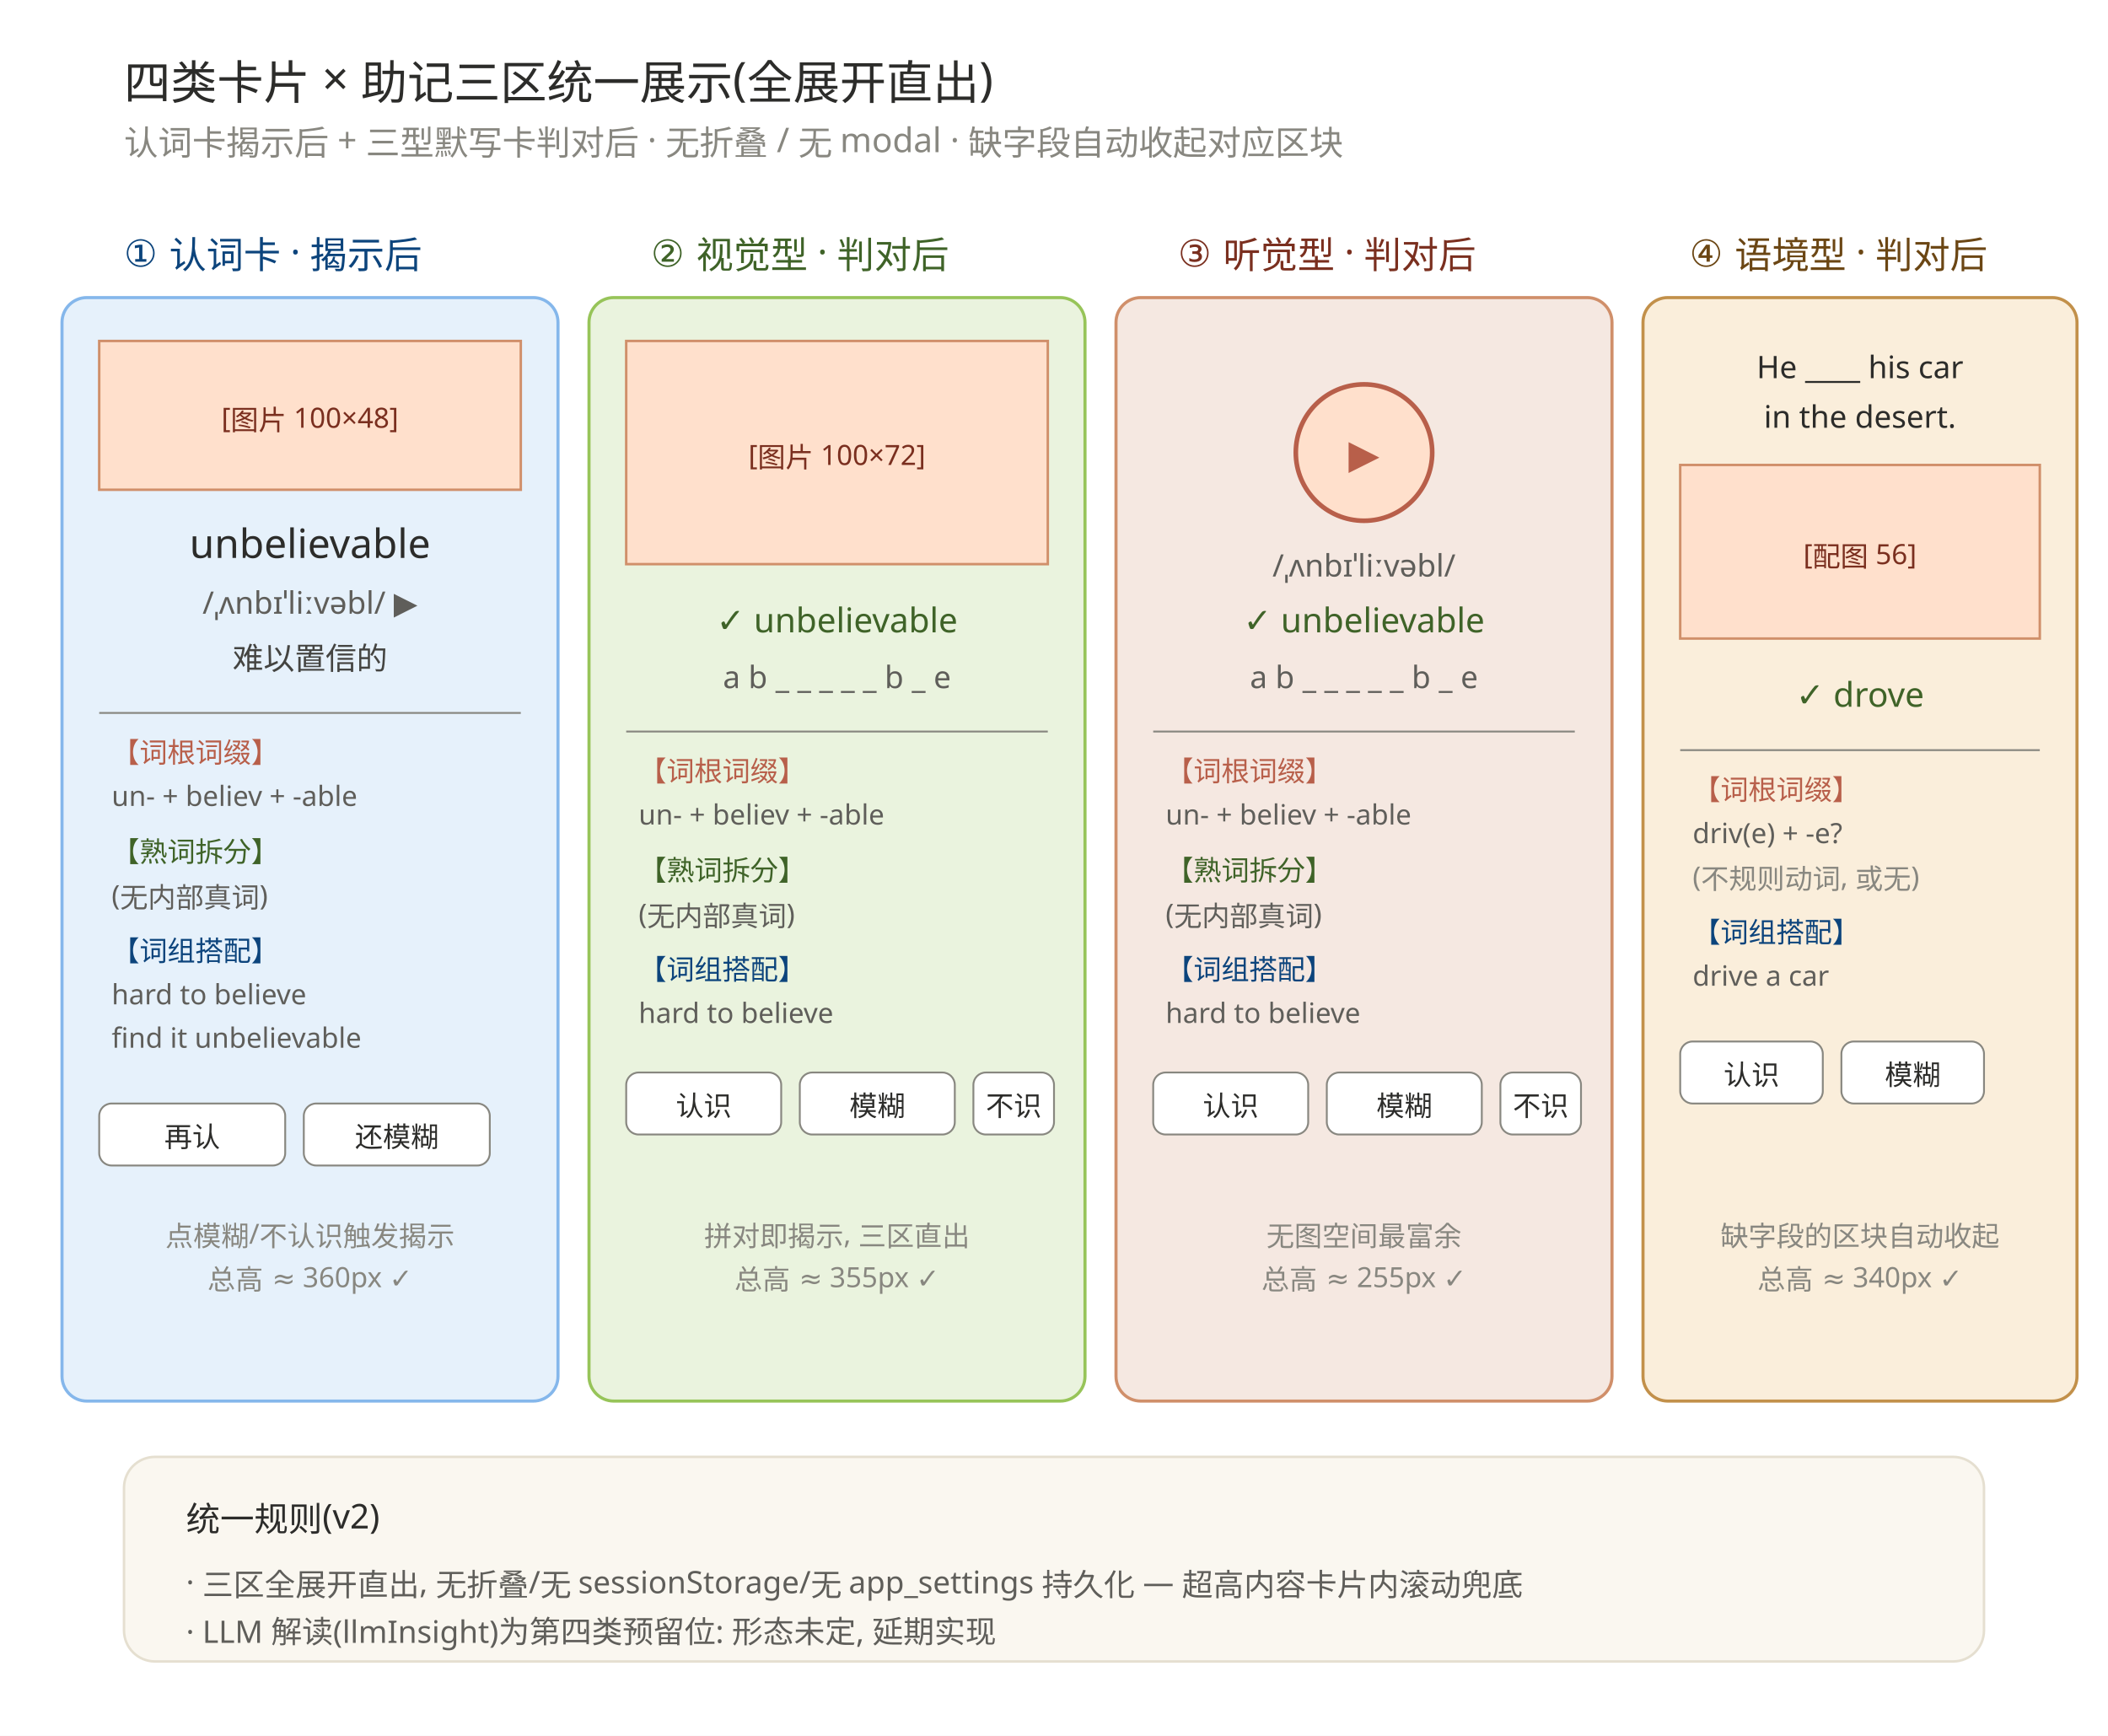
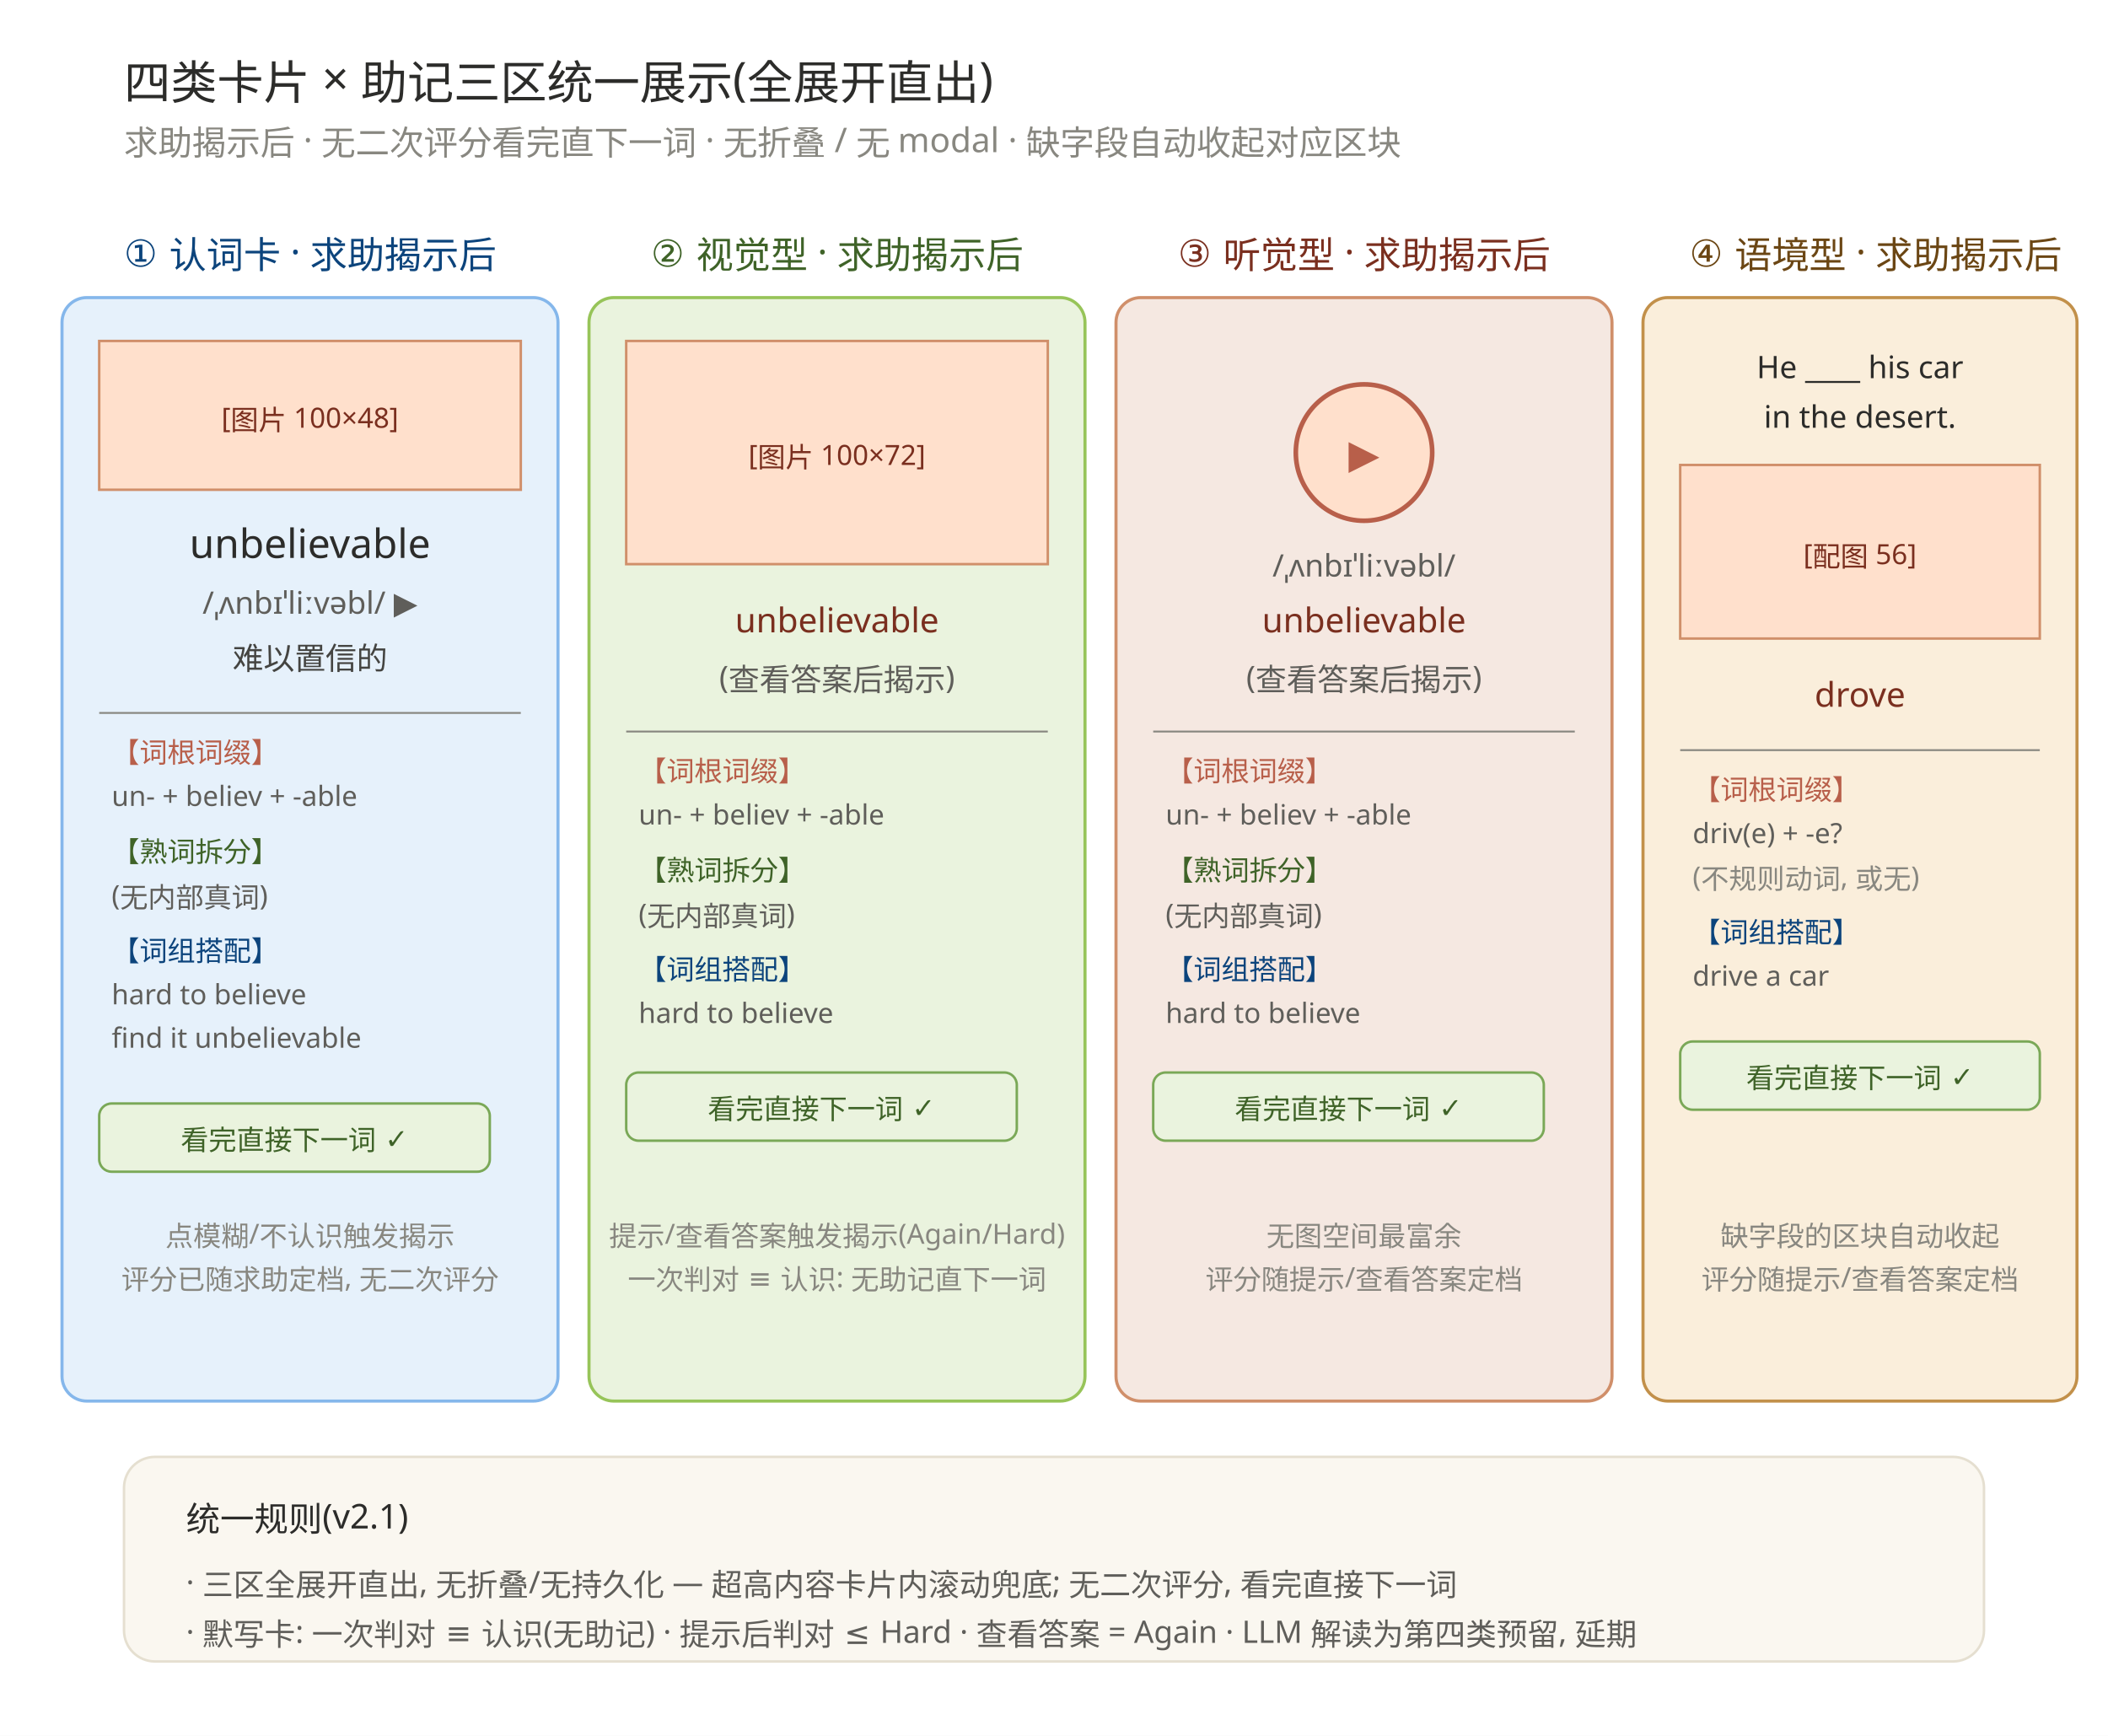
<svg xmlns="http://www.w3.org/2000/svg" viewBox="0 0 680 560" width="100%" role="img">
  <rect x="0" y="0" width="680" height="560" fill="#FFFFFF" />
  <text x="40" y="32" font-family="'PingFang SC','Microsoft YaHei',sans-serif" font-size="15" font-weight="500" fill="#2C2C2A">四类卡片 × 助记三区统一展示(全展开直出)</text>
-   <text x="40" y="50" font-family="'PingFang SC','Microsoft YaHei',sans-serif" font-size="11" fill="#888780">认词卡揭示后 + 三型默写卡判对后 · 无折叠 / 无 modal · 缺字段自动收起对应区块</text>
-   <text x="40" y="86" font-family="'PingFang SC','Microsoft YaHei',sans-serif" font-size="12" font-weight="500" fill="#0C447C">① 认词卡 · 揭示后</text>
+   <text x="40" y="50" font-family="'PingFang SC','Microsoft YaHei',sans-serif" font-size="11" fill="#888780">求助揭示后 · 无二次评分看完直下一词 · 无折叠 / 无 modal · 缺字段自动收起对应区块</text>
+   <text x="40" y="86" font-family="'PingFang SC','Microsoft YaHei',sans-serif" font-size="12" font-weight="500" fill="#0C447C">① 认词卡 · 求助揭示后</text>
  <rect x="20" y="96" width="160" height="356" rx="8" fill="#E6F1FB" stroke="#85B7EB" stroke-width="1" />
  <rect x="32" y="110" width="136" height="48" fill="#FFE0CC" stroke="#D08F6A" stroke-width="0.8" />
  <text x="100" y="138" text-anchor="middle" font-family="'PingFang SC','Microsoft YaHei',sans-serif" font-size="9" fill="#7A2F1F">[图片 100×48]</text>
  <text x="100" y="180" text-anchor="middle" font-family="'PingFang SC','Microsoft YaHei',sans-serif" font-size="13" font-weight="500" fill="#2C2C2A">unbelievable</text>
  <text x="100" y="198" text-anchor="middle" font-family="'PingFang SC','Microsoft YaHei',sans-serif" font-size="10" fill="#5F5E5A">/ˌʌnbɪˈliːvəbl/ ▶</text>
  <text x="100" y="216" text-anchor="middle" font-family="'PingFang SC','Microsoft YaHei',sans-serif" font-size="10" fill="#444441">难以置信的</text>
  <line x1="32" y1="230" x2="168" y2="230" stroke="#888780" stroke-width="0.6" />
  <text x="36" y="246" font-family="'PingFang SC','Microsoft YaHei',sans-serif" font-size="9" font-weight="500" fill="#B85F4A">【词根词缀】</text>
  <text x="36" y="260" font-family="'PingFang SC','Microsoft YaHei',sans-serif" font-size="9" fill="#5F5E5A">un- + believ + -able</text>
  <text x="36" y="278" font-family="'PingFang SC','Microsoft YaHei',sans-serif" font-size="9" font-weight="500" fill="#3F6328">【熟词拆分】</text>
  <text x="36" y="292" font-family="'PingFang SC','Microsoft YaHei',sans-serif" font-size="9" fill="#5F5E5A">(无内部真词)</text>
  <text x="36" y="310" font-family="'PingFang SC','Microsoft YaHei',sans-serif" font-size="9" font-weight="500" fill="#0C447C">【词组搭配】</text>
  <text x="36" y="324" font-family="'PingFang SC','Microsoft YaHei',sans-serif" font-size="9" fill="#5F5E5A">hard to believe</text>
  <text x="36" y="338" font-family="'PingFang SC','Microsoft YaHei',sans-serif" font-size="9" fill="#5F5E5A">find it unbelievable</text>
-   <rect x="32" y="356" width="60" height="20" rx="4" fill="#FFFFFF" stroke="#888780" stroke-width="0.6" />
-   <text x="62" y="370" text-anchor="middle" font-family="'PingFang SC','Microsoft YaHei',sans-serif" font-size="9" fill="#2C2C2A">再认</text>
-   <rect x="98" y="356" width="60" height="20" rx="4" fill="#FFFFFF" stroke="#888780" stroke-width="0.6" />
-   <text x="128" y="370" text-anchor="middle" font-family="'PingFang SC','Microsoft YaHei',sans-serif" font-size="9" fill="#2C2C2A">还模糊</text>
+   <rect x="32" y="356" width="126" height="22" rx="4" fill="#EAF3DE" stroke="#7AA857" stroke-width="0.8" />
+   <text x="95" y="371" text-anchor="middle" font-family="'PingFang SC','Microsoft YaHei',sans-serif" font-size="9" fill="#3F6328">看完直接下一词 ✓</text>
  <text x="100" y="402" text-anchor="middle" font-family="'PingFang SC','Microsoft YaHei',sans-serif" font-size="9" fill="#888780">点模糊/不认识触发揭示</text>
-   <text x="100" y="416" text-anchor="middle" font-family="'PingFang SC','Microsoft YaHei',sans-serif" font-size="9" fill="#888780">总高 ≈ 360px ✓</text>
-   <text x="210" y="86" font-family="'PingFang SC','Microsoft YaHei',sans-serif" font-size="12" font-weight="500" fill="#3F6328">② 视觉型 · 判对后</text>
+   <text x="100" y="416" text-anchor="middle" font-family="'PingFang SC','Microsoft YaHei',sans-serif" font-size="9" fill="#888780">评分已随求助定档, 无二次评分</text>
+   <text x="210" y="86" font-family="'PingFang SC','Microsoft YaHei',sans-serif" font-size="12" font-weight="500" fill="#3F6328">② 视觉型 · 求助揭示后</text>
  <rect x="190" y="96" width="160" height="356" rx="8" fill="#EAF3DE" stroke="#97C459" stroke-width="1" />
  <rect x="202" y="110" width="136" height="72" fill="#FFE0CC" stroke="#D08F6A" stroke-width="0.8" />
  <text x="270" y="150" text-anchor="middle" font-family="'PingFang SC','Microsoft YaHei',sans-serif" font-size="9" fill="#7A2F1F">[图片 100×72]</text>
-   <text x="270" y="204" text-anchor="middle" font-family="'PingFang SC','Microsoft YaHei',sans-serif" font-size="11" fill="#3F6328">✓ unbelievable</text>
-   <text x="270" y="222" text-anchor="middle" font-family="'PingFang SC','Microsoft YaHei',sans-serif" font-size="10" fill="#5F5E5A">a b _ _ _ _ _ b _ e</text>
+   <text x="270" y="204" text-anchor="middle" font-family="'PingFang SC','Microsoft YaHei',sans-serif" font-size="11" fill="#7A2F1F">unbelievable</text>
+   <text x="270" y="222" text-anchor="middle" font-family="'PingFang SC','Microsoft YaHei',sans-serif" font-size="10" fill="#5F5E5A">(查看答案后揭示)</text>
  <line x1="202" y1="236" x2="338" y2="236" stroke="#888780" stroke-width="0.6" />
  <text x="206" y="252" font-family="'PingFang SC','Microsoft YaHei',sans-serif" font-size="9" font-weight="500" fill="#B85F4A">【词根词缀】</text>
  <text x="206" y="266" font-family="'PingFang SC','Microsoft YaHei',sans-serif" font-size="9" fill="#5F5E5A">un- + believ + -able</text>
  <text x="206" y="284" font-family="'PingFang SC','Microsoft YaHei',sans-serif" font-size="9" font-weight="500" fill="#3F6328">【熟词拆分】</text>
  <text x="206" y="298" font-family="'PingFang SC','Microsoft YaHei',sans-serif" font-size="9" fill="#5F5E5A">(无内部真词)</text>
  <text x="206" y="316" font-family="'PingFang SC','Microsoft YaHei',sans-serif" font-size="9" font-weight="500" fill="#0C447C">【词组搭配】</text>
  <text x="206" y="330" font-family="'PingFang SC','Microsoft YaHei',sans-serif" font-size="9" fill="#5F5E5A">hard to believe</text>
-   <rect x="202" y="346" width="50" height="20" rx="4" fill="#FFFFFF" stroke="#888780" stroke-width="0.6" />
-   <text x="227" y="360" text-anchor="middle" font-family="'PingFang SC','Microsoft YaHei',sans-serif" font-size="9" fill="#2C2C2A">认识</text>
-   <rect x="258" y="346" width="50" height="20" rx="4" fill="#FFFFFF" stroke="#888780" stroke-width="0.6" />
-   <text x="283" y="360" text-anchor="middle" font-family="'PingFang SC','Microsoft YaHei',sans-serif" font-size="9" fill="#2C2C2A">模糊</text>
-   <rect x="314" y="346" width="26" height="20" rx="4" fill="#FFFFFF" stroke="#888780" stroke-width="0.6" />
-   <text x="327" y="360" text-anchor="middle" font-family="'PingFang SC','Microsoft YaHei',sans-serif" font-size="9" fill="#2C2C2A">不识</text>
-   <text x="270" y="402" text-anchor="middle" font-family="'PingFang SC','Microsoft YaHei',sans-serif" font-size="9" fill="#888780">拼对即揭示, 三区直出</text>
-   <text x="270" y="416" text-anchor="middle" font-family="'PingFang SC','Microsoft YaHei',sans-serif" font-size="9" fill="#888780">总高 ≈ 355px ✓</text>
-   <text x="380" y="86" font-family="'PingFang SC','Microsoft YaHei',sans-serif" font-size="12" font-weight="500" fill="#7A2F1F">③ 听觉型 · 判对后</text>
+   <rect x="202" y="346" width="126" height="22" rx="4" fill="#EAF3DE" stroke="#7AA857" stroke-width="0.8" />
+   <text x="265" y="361" text-anchor="middle" font-family="'PingFang SC','Microsoft YaHei',sans-serif" font-size="9" fill="#3F6328">看完直接下一词 ✓</text>
+   <text x="270" y="402" text-anchor="middle" font-family="'PingFang SC','Microsoft YaHei',sans-serif" font-size="9" fill="#888780">提示/查看答案触发揭示(Again/Hard)</text>
+   <text x="270" y="416" text-anchor="middle" font-family="'PingFang SC','Microsoft YaHei',sans-serif" font-size="9" fill="#888780">一次判对 ≡ 认识: 无助记直下一词</text>
+   <text x="380" y="86" font-family="'PingFang SC','Microsoft YaHei',sans-serif" font-size="12" font-weight="500" fill="#7A2F1F">③ 听觉型 · 求助揭示后</text>
  <rect x="360" y="96" width="160" height="356" rx="8" fill="#F5E8E1" stroke="#D08F6A" stroke-width="1" />
  <circle cx="440" cy="146" r="22" fill="#FFE0CC" stroke="#B85F4A" stroke-width="1.5" />
  <text x="440" y="151" text-anchor="middle" font-family="'PingFang SC','Microsoft YaHei',sans-serif" font-size="13" fill="#B85F4A">▶</text>
  <text x="440" y="186" text-anchor="middle" font-family="'PingFang SC','Microsoft YaHei',sans-serif" font-size="10" fill="#5F5E5A">/ˌʌnbɪˈliːvəbl/</text>
-   <text x="440" y="204" text-anchor="middle" font-family="'PingFang SC','Microsoft YaHei',sans-serif" font-size="11" fill="#3F6328">✓ unbelievable</text>
-   <text x="440" y="222" text-anchor="middle" font-family="'PingFang SC','Microsoft YaHei',sans-serif" font-size="10" fill="#5F5E5A">a b _ _ _ _ _ b _ e</text>
+   <text x="440" y="204" text-anchor="middle" font-family="'PingFang SC','Microsoft YaHei',sans-serif" font-size="11" fill="#7A2F1F">unbelievable</text>
+   <text x="440" y="222" text-anchor="middle" font-family="'PingFang SC','Microsoft YaHei',sans-serif" font-size="10" fill="#5F5E5A">(查看答案后揭示)</text>
  <line x1="372" y1="236" x2="508" y2="236" stroke="#888780" stroke-width="0.6" />
  <text x="376" y="252" font-family="'PingFang SC','Microsoft YaHei',sans-serif" font-size="9" font-weight="500" fill="#B85F4A">【词根词缀】</text>
  <text x="376" y="266" font-family="'PingFang SC','Microsoft YaHei',sans-serif" font-size="9" fill="#5F5E5A">un- + believ + -able</text>
  <text x="376" y="284" font-family="'PingFang SC','Microsoft YaHei',sans-serif" font-size="9" font-weight="500" fill="#3F6328">【熟词拆分】</text>
  <text x="376" y="298" font-family="'PingFang SC','Microsoft YaHei',sans-serif" font-size="9" fill="#5F5E5A">(无内部真词)</text>
  <text x="376" y="316" font-family="'PingFang SC','Microsoft YaHei',sans-serif" font-size="9" font-weight="500" fill="#0C447C">【词组搭配】</text>
  <text x="376" y="330" font-family="'PingFang SC','Microsoft YaHei',sans-serif" font-size="9" fill="#5F5E5A">hard to believe</text>
-   <rect x="372" y="346" width="50" height="20" rx="4" fill="#FFFFFF" stroke="#888780" stroke-width="0.6" />
-   <text x="397" y="360" text-anchor="middle" font-family="'PingFang SC','Microsoft YaHei',sans-serif" font-size="9" fill="#2C2C2A">认识</text>
-   <rect x="428" y="346" width="50" height="20" rx="4" fill="#FFFFFF" stroke="#888780" stroke-width="0.6" />
-   <text x="453" y="360" text-anchor="middle" font-family="'PingFang SC','Microsoft YaHei',sans-serif" font-size="9" fill="#2C2C2A">模糊</text>
-   <rect x="484" y="346" width="26" height="20" rx="4" fill="#FFFFFF" stroke="#888780" stroke-width="0.6" />
-   <text x="497" y="360" text-anchor="middle" font-family="'PingFang SC','Microsoft YaHei',sans-serif" font-size="9" fill="#2C2C2A">不识</text>
+   <rect x="372" y="346" width="126" height="22" rx="4" fill="#EAF3DE" stroke="#7AA857" stroke-width="0.8" />
+   <text x="435" y="361" text-anchor="middle" font-family="'PingFang SC','Microsoft YaHei',sans-serif" font-size="9" fill="#3F6328">看完直接下一词 ✓</text>
  <text x="440" y="402" text-anchor="middle" font-family="'PingFang SC','Microsoft YaHei',sans-serif" font-size="9" fill="#888780">无图空间最富余</text>
-   <text x="440" y="416" text-anchor="middle" font-family="'PingFang SC','Microsoft YaHei',sans-serif" font-size="9" fill="#888780">总高 ≈ 255px ✓</text>
-   <text x="545" y="86" font-family="'PingFang SC','Microsoft YaHei',sans-serif" font-size="12" font-weight="500" fill="#6B4614">④ 语境型 · 判对后</text>
+   <text x="440" y="416" text-anchor="middle" font-family="'PingFang SC','Microsoft YaHei',sans-serif" font-size="9" fill="#888780">评分随提示/查看答案定档</text>
+   <text x="545" y="86" font-family="'PingFang SC','Microsoft YaHei',sans-serif" font-size="12" font-weight="500" fill="#6B4614">④ 语境型 · 求助揭示后</text>
  <rect x="530" y="96" width="140" height="356" rx="8" fill="#FAEEDB" stroke="#C2904A" stroke-width="1" />
  <text x="600" y="122" text-anchor="middle" font-family="'PingFang SC','Microsoft YaHei',sans-serif" font-size="10" fill="#2C2C2A">He ____ his car</text>
  <text x="600" y="138" text-anchor="middle" font-family="'PingFang SC','Microsoft YaHei',sans-serif" font-size="10" fill="#2C2C2A">in the desert.</text>
  <rect x="542" y="150" width="116" height="56" fill="#FFE0CC" stroke="#D08F6A" stroke-width="0.8" />
  <text x="600" y="182" text-anchor="middle" font-family="'PingFang SC','Microsoft YaHei',sans-serif" font-size="9" fill="#7A2F1F">[配图 56]</text>
-   <text x="600" y="228" text-anchor="middle" font-family="'PingFang SC','Microsoft YaHei',sans-serif" font-size="11" fill="#3F6328">✓ drove</text>
+   <text x="600" y="228" text-anchor="middle" font-family="'PingFang SC','Microsoft YaHei',sans-serif" font-size="11" fill="#7A2F1F">drove</text>
  <line x1="542" y1="242" x2="658" y2="242" stroke="#888780" stroke-width="0.6" />
  <text x="546" y="258" font-family="'PingFang SC','Microsoft YaHei',sans-serif" font-size="9" font-weight="500" fill="#B85F4A">【词根词缀】</text>
  <text x="546" y="272" font-family="'PingFang SC','Microsoft YaHei',sans-serif" font-size="9" fill="#5F5E5A">driv(e) + -e?</text>
  <text x="546" y="286" font-family="'PingFang SC','Microsoft YaHei',sans-serif" font-size="9" fill="#888780">(不规则动词, 或无)</text>
  <text x="546" y="304" font-family="'PingFang SC','Microsoft YaHei',sans-serif" font-size="9" font-weight="500" fill="#0C447C">【词组搭配】</text>
  <text x="546" y="318" font-family="'PingFang SC','Microsoft YaHei',sans-serif" font-size="9" fill="#5F5E5A">drive a car</text>
-   <rect x="542" y="336" width="46" height="20" rx="4" fill="#FFFFFF" stroke="#888780" stroke-width="0.6" />
-   <text x="565" y="350" text-anchor="middle" font-family="'PingFang SC','Microsoft YaHei',sans-serif" font-size="9" fill="#2C2C2A">认识</text>
-   <rect x="594" y="336" width="46" height="20" rx="4" fill="#FFFFFF" stroke="#888780" stroke-width="0.6" />
-   <text x="617" y="350" text-anchor="middle" font-family="'PingFang SC','Microsoft YaHei',sans-serif" font-size="9" fill="#2C2C2A">模糊</text>
+   <rect x="542" y="336" width="116" height="22" rx="4" fill="#EAF3DE" stroke="#7AA857" stroke-width="0.8" />
+   <text x="600" y="351" text-anchor="middle" font-family="'PingFang SC','Microsoft YaHei',sans-serif" font-size="9" fill="#3F6328">看完直接下一词 ✓</text>
  <text x="600" y="402" text-anchor="middle" font-family="'PingFang SC','Microsoft YaHei',sans-serif" font-size="9" fill="#888780">缺字段的区块自动收起</text>
-   <text x="600" y="416" text-anchor="middle" font-family="'PingFang SC','Microsoft YaHei',sans-serif" font-size="9" fill="#888780">总高 ≈ 340px ✓</text>
+   <text x="600" y="416" text-anchor="middle" font-family="'PingFang SC','Microsoft YaHei',sans-serif" font-size="9" fill="#888780">评分随提示/查看答案定档</text>
  <rect x="40" y="470" width="600" height="66" rx="10" fill="#FAF7F0" stroke="#E5DFD0" stroke-width="0.8" />
-   <text x="60" y="494" font-family="'PingFang SC','Microsoft YaHei',sans-serif" font-size="11" font-weight="500" fill="#2C2C2A">统一规则(v2)</text>
-   <text x="60" y="514" font-family="'PingFang SC','Microsoft YaHei',sans-serif" font-size="10" fill="#5F5E5A">· 三区全展开直出, 无折叠/无 sessionStorage/无 app_settings 持久化 — 超高内容卡片内滚动兜底</text>
-   <text x="60" y="530" font-family="'PingFang SC','Microsoft YaHei',sans-serif" font-size="10" fill="#5F5E5A">· LLM 解读(llmInsight)为第四类预留位: 形态未定, 延期实现</text>
+   <text x="60" y="494" font-family="'PingFang SC','Microsoft YaHei',sans-serif" font-size="11" font-weight="500" fill="#2C2C2A">统一规则(v2.1)</text>
+   <text x="60" y="514" font-family="'PingFang SC','Microsoft YaHei',sans-serif" font-size="10" fill="#5F5E5A">· 三区全展开直出, 无折叠/无持久化 — 超高内容卡片内滚动兜底; 无二次评分, 看完直接下一词</text>
+   <text x="60" y="530" font-family="'PingFang SC','Microsoft YaHei',sans-serif" font-size="10" fill="#5F5E5A">· 默写卡: 一次判对 ≡ 认识(无助记) · 提示后判对 ≤ Hard · 查看答案 = Again · LLM 解读为第四类预留, 延期</text>
</svg>
